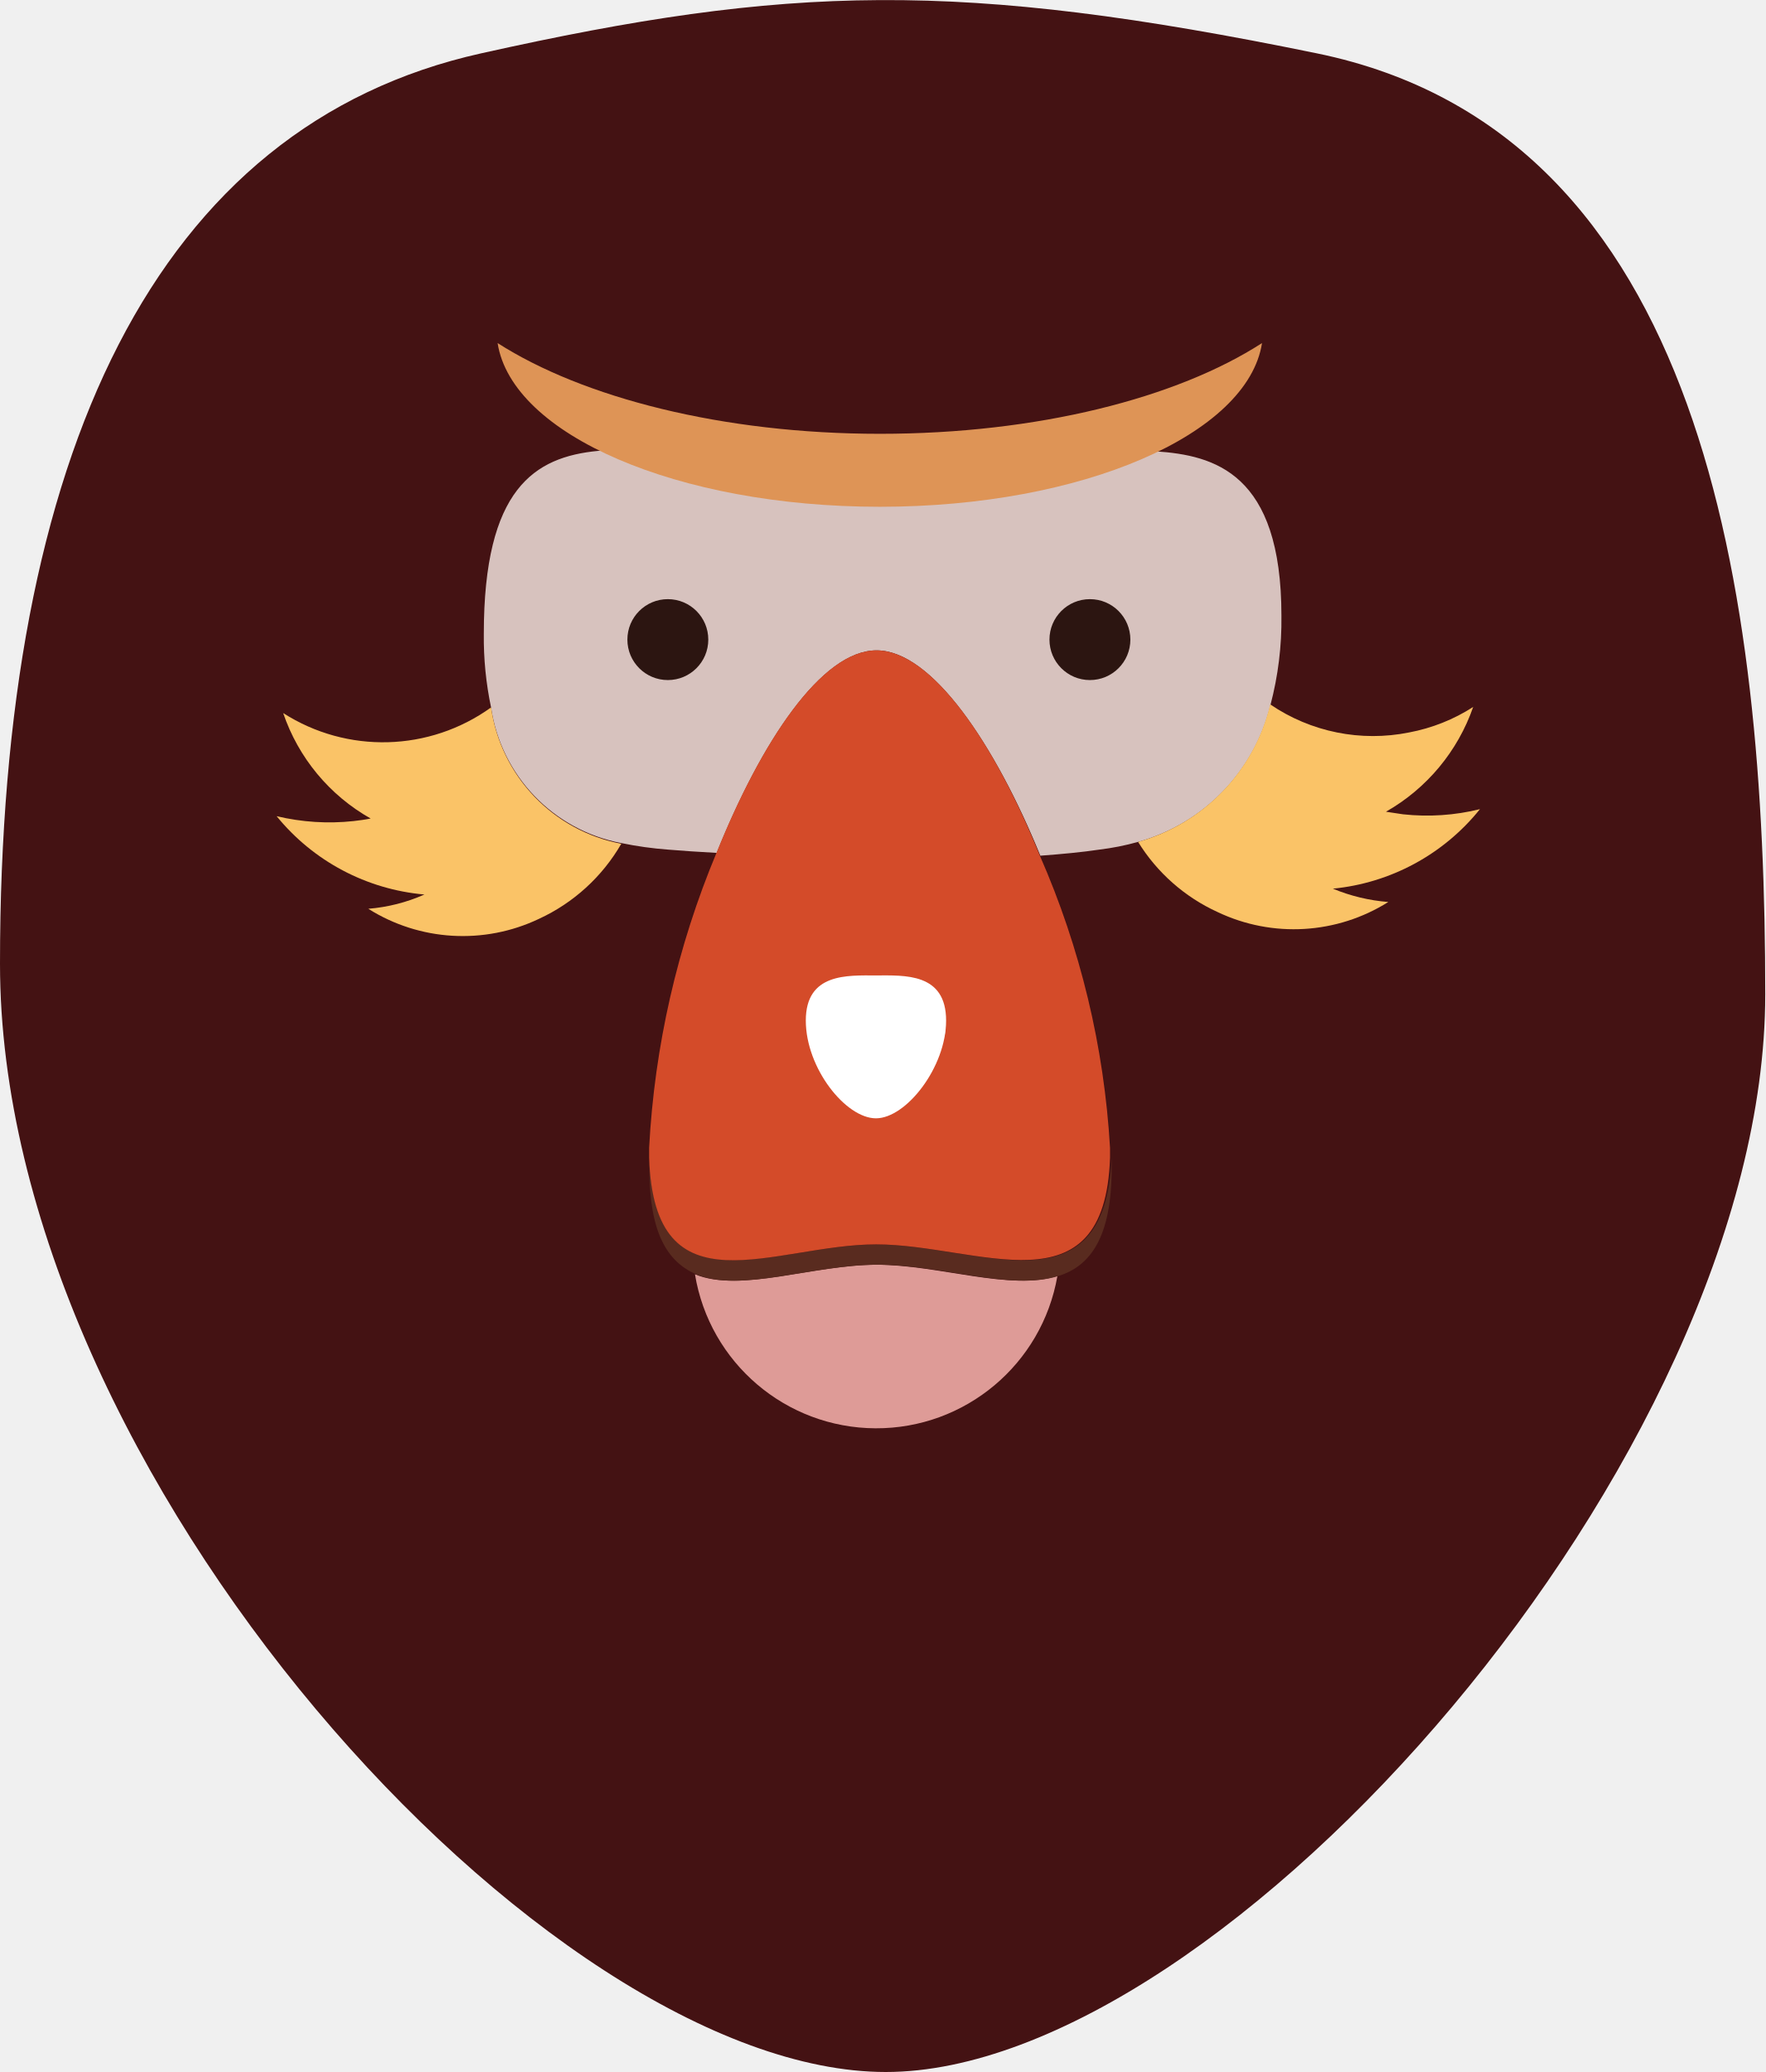
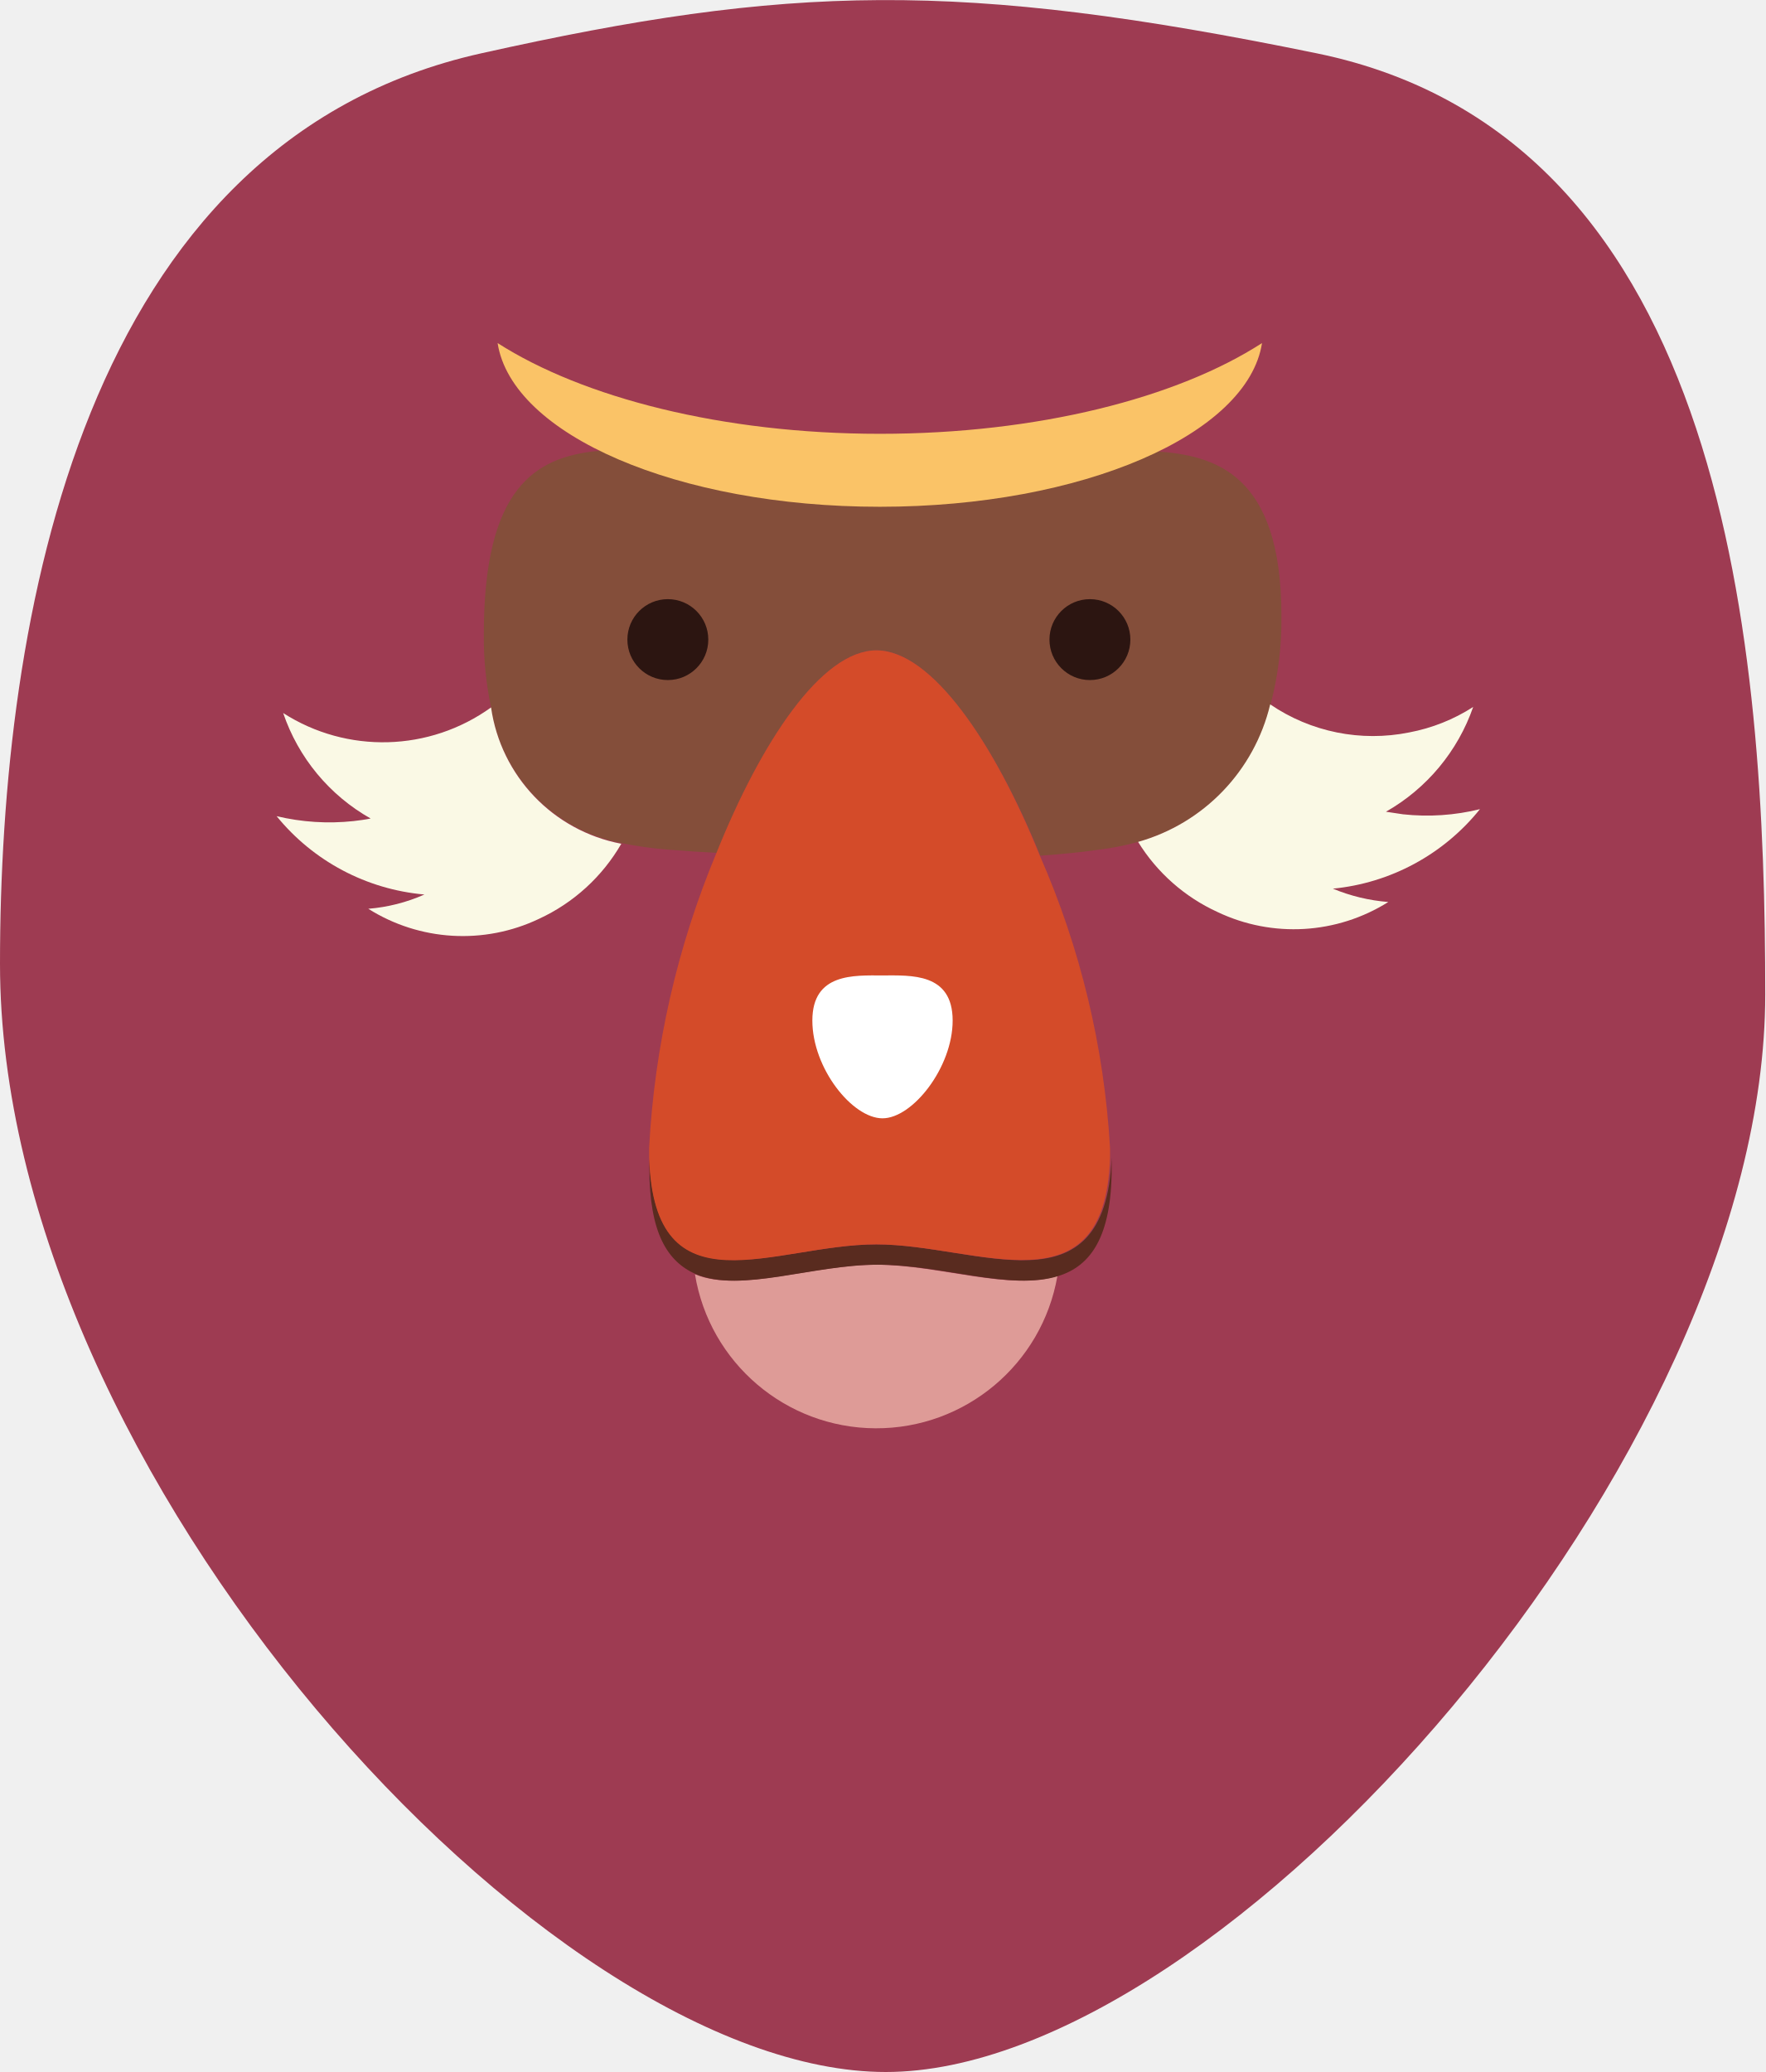
<svg xmlns="http://www.w3.org/2000/svg" viewBox="0 0 75.49 88.6">
  <defs>
-     <style>.cls-1{fill:#441213;}.cls-2{fill:#808184;}.cls-3{fill:#d7c2be;}.cls-4{fill:#2c1511;}.cls-5{fill:#de9456;}.cls-6{fill:#fac367;}.cls-7{fill:none;}.cls-8{fill:#de9b97;}.cls-9{fill:#592b1f;}.cls-10{fill:#d44b29;}.cls-11{fill:#fff;}</style>
+     <style>.cls-1{fill:#9e3b52;}.cls-2{fill:#808184;}.cls-3{fill:#844e3a;}.cls-4{fill:#2c1511;}.cls-5{fill:#fac367;}.cls-6{fill:#faf9e5;}.cls-7{fill:none;}.cls-8{fill:#de9b97;}.cls-9{fill:#592b1f;}.cls-10{fill:#d44b29;}.cls-11{fill:#fff;}</style>
  </defs>
  <g id="Layer_2" data-name="Layer 2">
    <g id="Layer_1-2" data-name="Layer 1">
-       <path class="cls-1" d="M75.49,42.52c0-17.11-2.55-36.83-19.18-40.24C41-.86,33.72-.65,20.58,2.28,6.68,5.37,0,19.39,0,41.21S23.4,88.6,37.88,88.6,75.49,62.27,75.49,42.52Z" />
+       <path class="cls-1" d="M75.49,42.52C75.49,28,74,5.91,56.31,2.28,41-.86,33.72-.65,20.58,2.28,3.5,6.08,0,26.42,0,41.21,0,63,23.4,88.6,37.88,88.6S75.49,62.27,75.49,42.52Z" />
      <path class="cls-2" d="M42.85,30.19s7,.69,7.95-1,.76-4.77-4-4.77S42.85,30.19,42.85,30.19Z" />
      <path class="cls-2" d="M32.74,30.19s-7,.69-8-1-.76-4.77,4-4.77S32.74,30.19,32.74,30.19Z" />
      <path class="cls-3" d="M49.43,19.3c-2.88-.19-6.83,1.81-12.13,1.81-4.73,0-9-2.09-11.72-1.83s-4.89,1.61-4.89,7.83A14.5,14.5,0,0,0,21,30.25a6.93,6.93,0,0,0,5.57,5.8,15.56,15.56,0,0,0,2,.28c.61.05,1.32.1,2.08.14,1.91-4.75,4.49-8.66,6.84-8.66s5.05,4,7,8.78c.94-.07,1.79-.15,2.52-.26A11,11,0,0,0,48.67,36a8.05,8.05,0,0,0,5.66-5.85,14.24,14.24,0,0,0,.47-3.82C54.8,20.22,51.93,19.47,49.43,19.3Z" />
      <circle class="cls-4" cx="46.61" cy="27.35" r="1.73" />
      <circle class="cls-4" cx="28.56" cy="27.35" r="1.73" />
      <path class="cls-5" d="M21.28,14.67c.61,3.92,7.69,7,16.35,7s15.73-3.09,16.34-7c-3.64,2.35-9.6,3.88-16.34,3.88S24.92,17,21.28,14.67Z" />
      <path class="cls-6" d="M21,30.25a7.91,7.91,0,0,1-8.89.24A8.21,8.21,0,0,0,15.85,35c-.24.05-.48.08-.73.11a9.71,9.71,0,0,1-3.29-.21,9.18,9.18,0,0,0,6.32,3.35,7.38,7.38,0,0,1-2.4.61,7.58,7.58,0,0,0,7.3.43,7.87,7.87,0,0,0,3.52-3.21A6.93,6.93,0,0,1,21,30.25Z" />
      <path class="cls-7" d="M34.81,43.87a1.81,1.81,0,0,0,1.8,1.8A1.81,1.81,0,0,0,34.81,43.87Z" />
      <path class="cls-7" d="M38.64,45.67a1.8,1.8,0,0,0,1.8-1.8A1.81,1.81,0,0,0,38.64,45.67Z" />
      <path class="cls-6" d="M63.29,34.6a9.46,9.46,0,0,1-3.29.22l-.73-.11A8.28,8.28,0,0,0,63,30.23a7.69,7.69,0,0,1-2.74,1.09,7.81,7.81,0,0,1-5.94-1.2A8.05,8.05,0,0,1,48.67,36a7.81,7.81,0,0,0,3.4,3,7.59,7.59,0,0,0,7.3-.43A7.77,7.77,0,0,1,57,38,9.21,9.21,0,0,0,63.29,34.6Z" />
      <path class="cls-8" d="M37.48,54.08c-2.75,0-5.82,1.21-7.76.41a7.86,7.86,0,0,0,15.5.07C43.19,55.21,40.14,54.08,37.48,54.08Z" />
      <path class="cls-9" d="M37.48,53.21c-4.36,0-9.5,3-9.71-3.71,0,.15,0,.31,0,.45,0,2.78.77,4,2,4.54,1.94.8,5-.41,7.76-.41s5.71,1.13,7.74.48c1.37-.43,2.27-1.67,2.27-4.61,0-.14,0-.3,0-.45C47.26,56.24,41.84,53.21,37.48,53.21Z" />
      <path class="cls-10" d="M37.48,27.81c-2.35,0-4.93,3.91-6.84,8.66a37.87,37.87,0,0,0-2.88,12.61c0,.15,0,.28,0,.42.21,6.74,5.35,3.71,9.71,3.71s9.78,3,10-3.71c0-.14,0-.27,0-.42a36.32,36.32,0,0,0-3-12.49C42.53,31.78,39.85,27.81,37.48,27.81ZM34.81,43.87a1.81,1.81,0,0,1,1.8,1.8A1.81,1.81,0,0,1,34.81,43.87Zm3.83,1.8a1.81,1.81,0,0,1,1.8-1.8A1.8,1.8,0,0,1,38.64,45.67Z" />
      <path class="cls-11" d="M40.44,43.87a1.81,1.81,0,0,0-1.8,1.8A1.8,1.8,0,0,0,40.44,43.87Z" />
      <path class="cls-11" d="M34.81,43.87a1.81,1.81,0,0,1,1.8,1.8A1.81,1.81,0,0,1,34.81,43.87Z" />
-       <path class="cls-11" d="M40.46,43.64c0,2-1.71,4.18-3,4.18s-3-2.14-3-4.18,1.78-1.93,3-1.93S40.46,41.59,40.46,43.64Z" />
+       <path class="cls-11" d="M40.74,43.64c0,2-1.71,4.18-3,4.18s-3-2.14-3-4.18,1.78-1.93,3-1.93S40.74,41.59,40.74,43.64Z" />
    </g>
  </g>
</svg>
